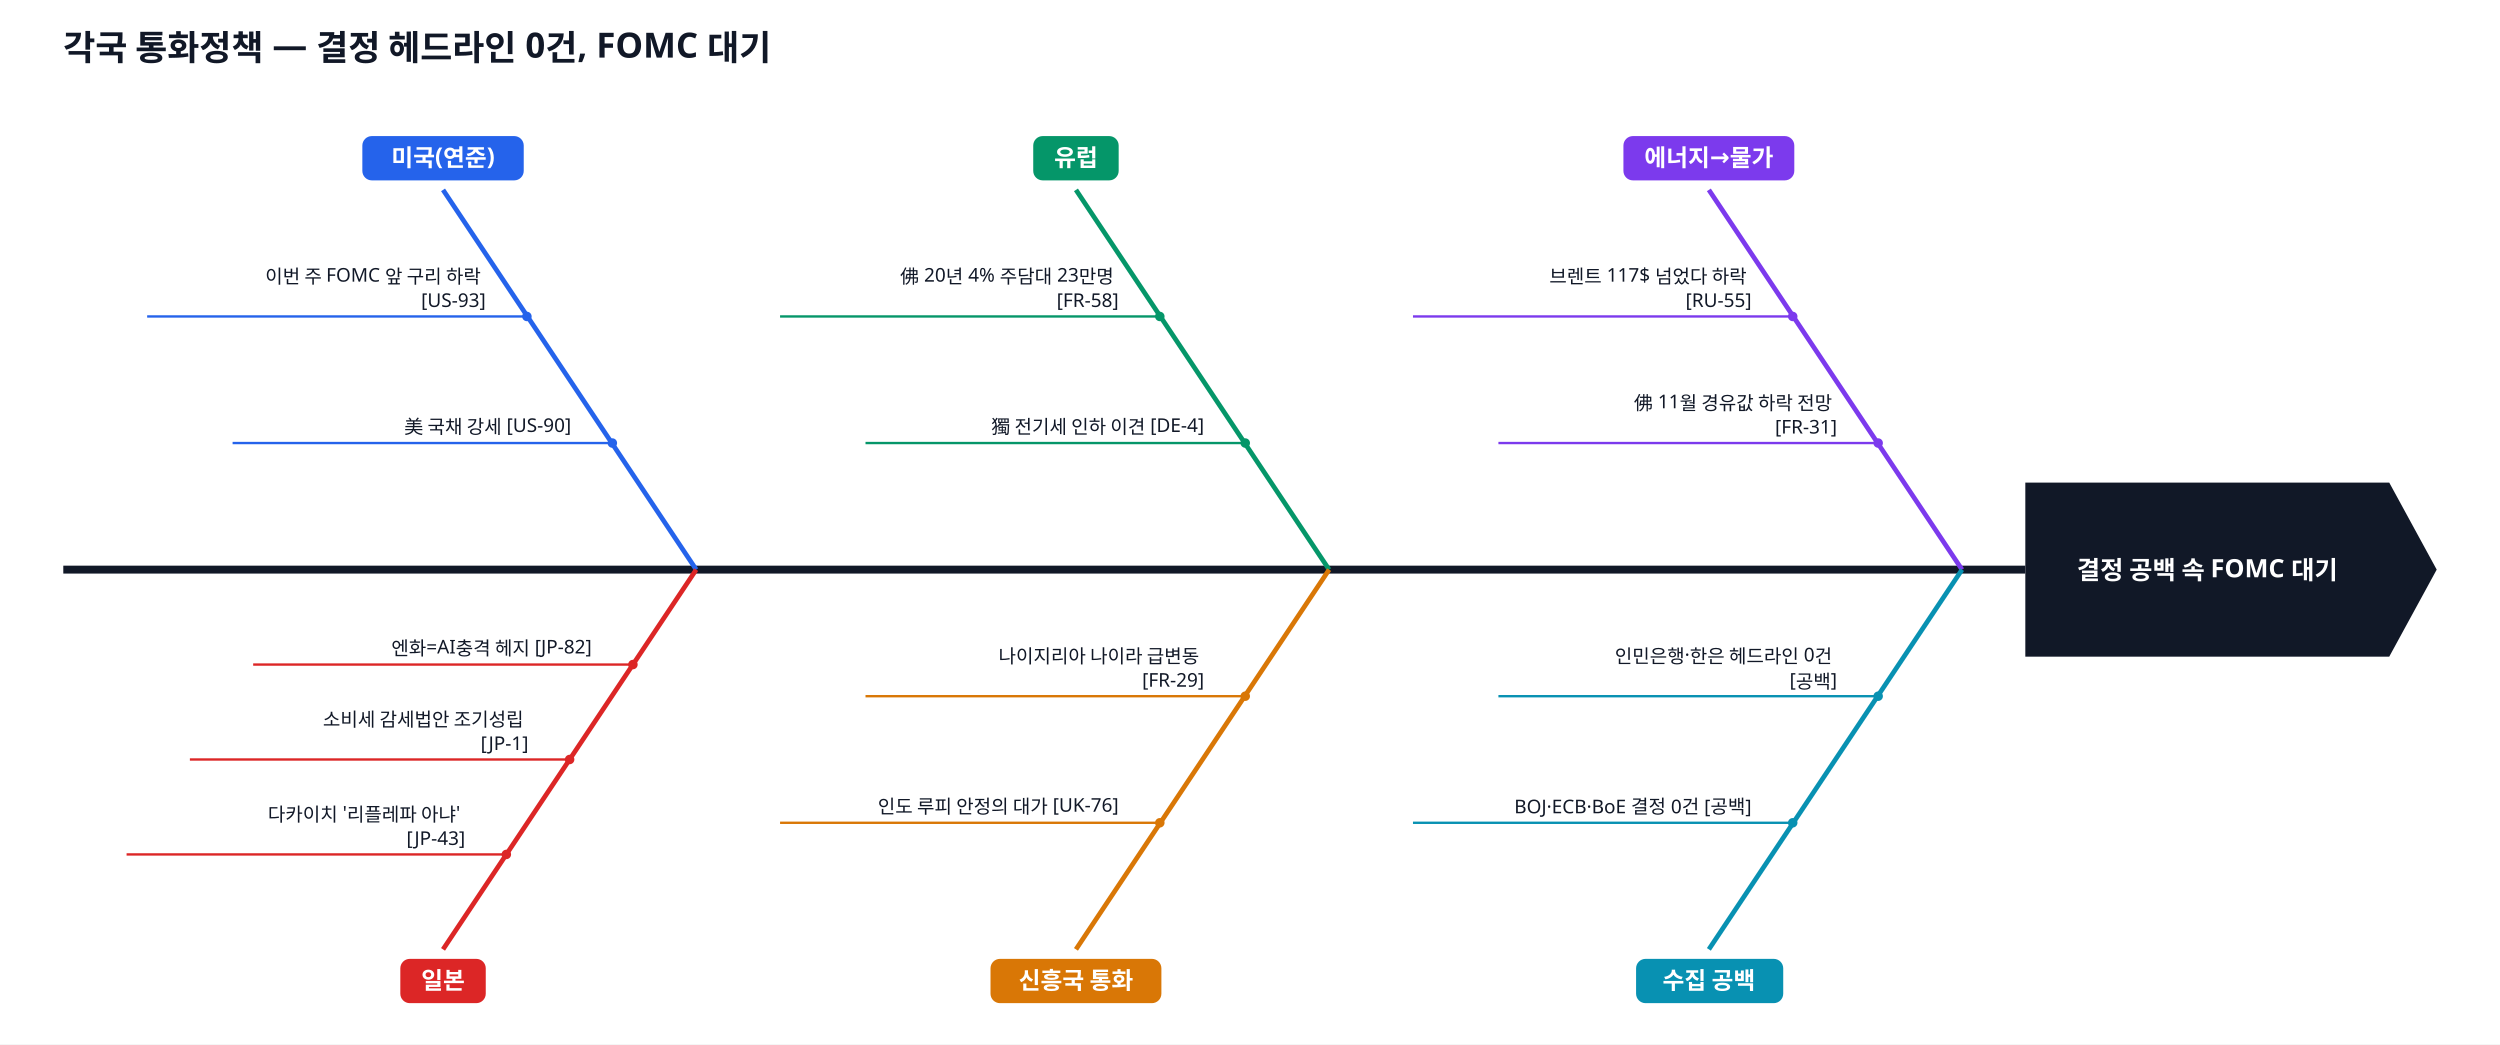
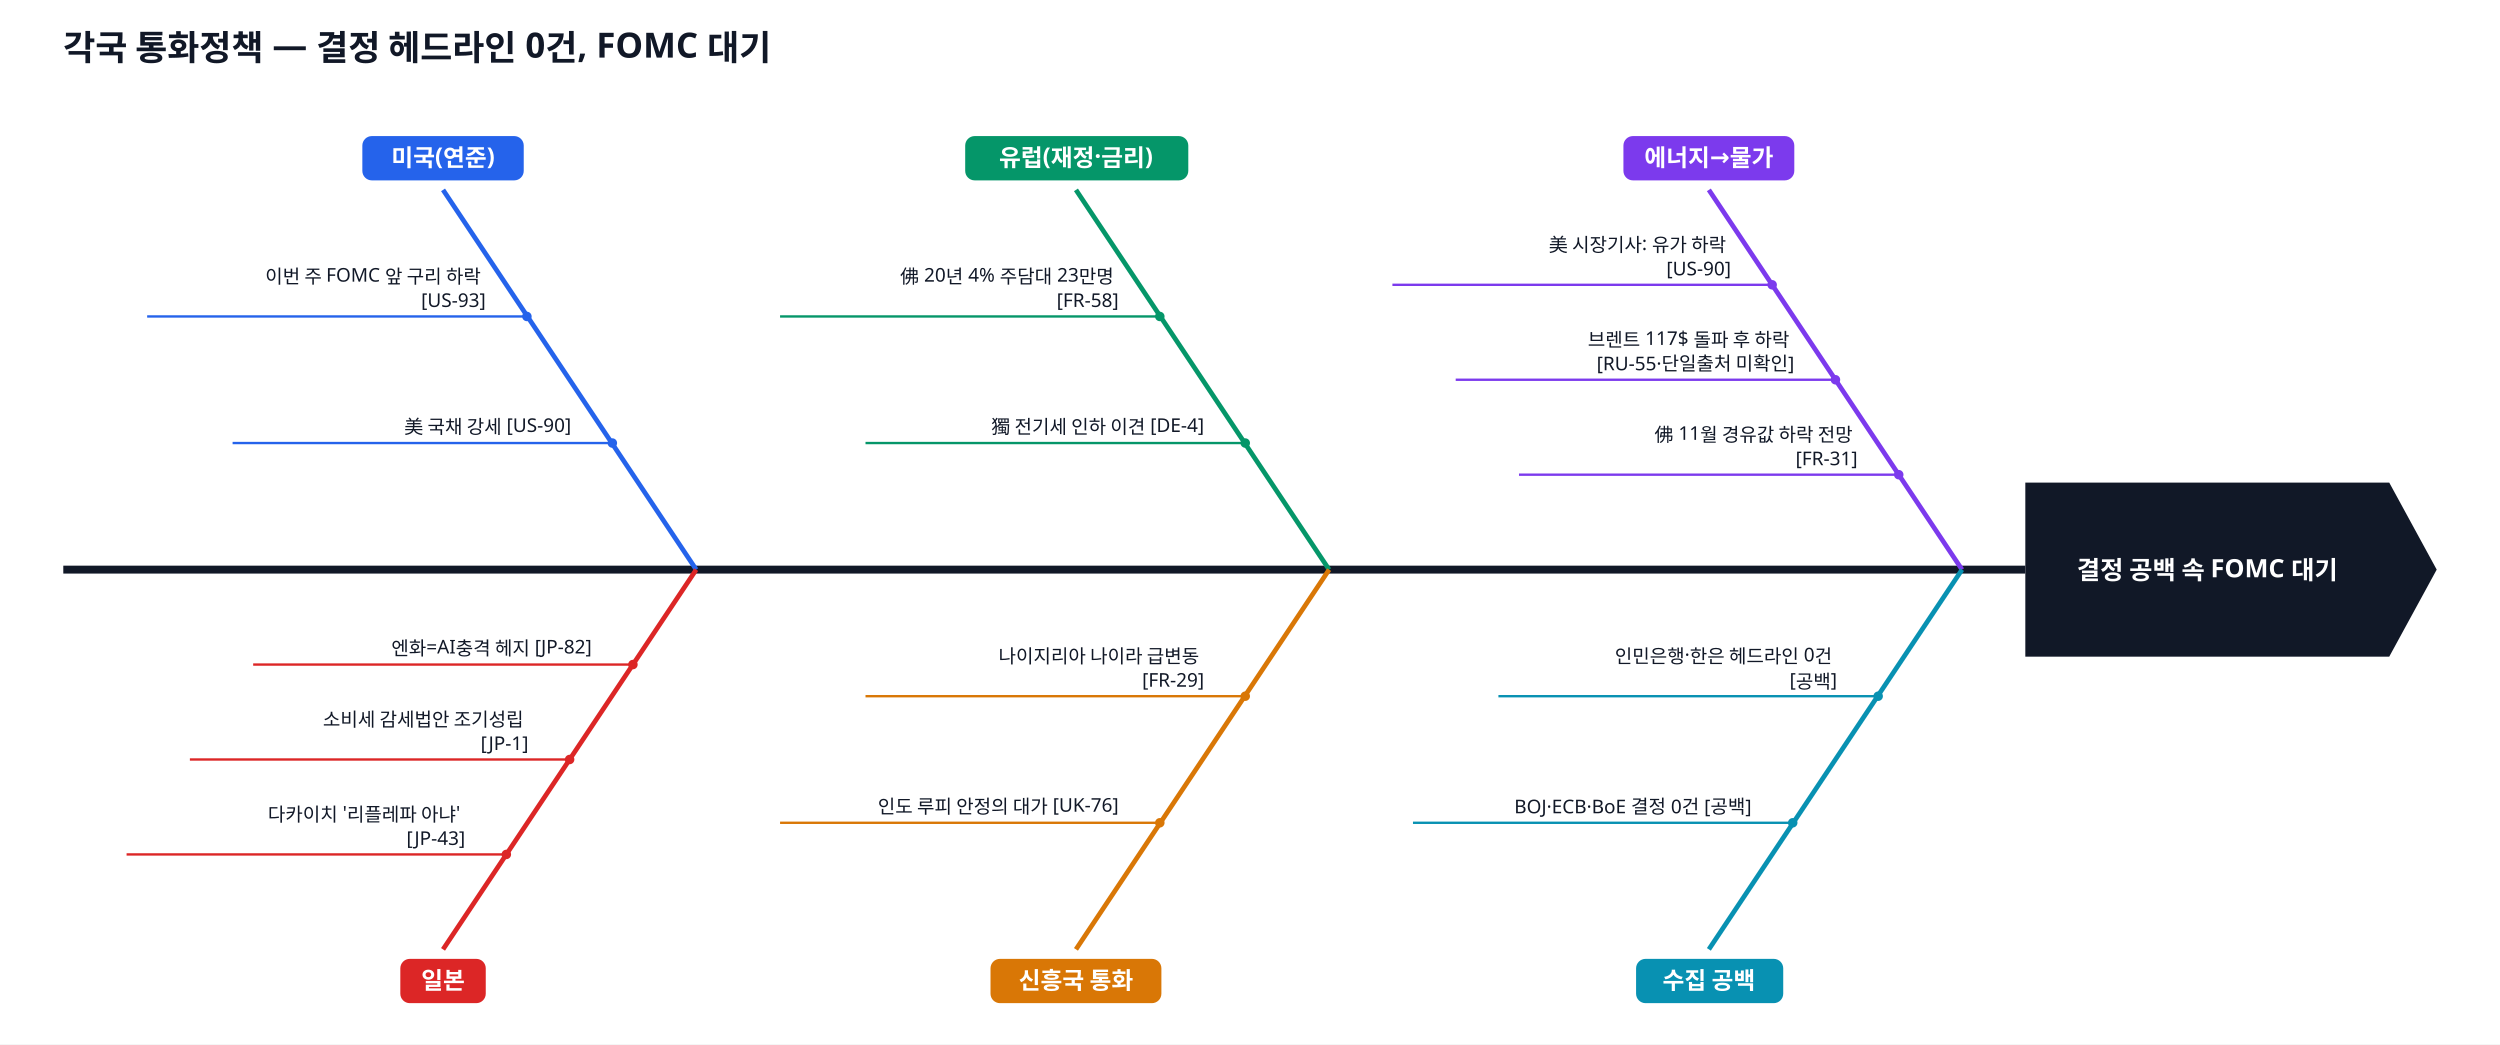
<svg xmlns="http://www.w3.org/2000/svg" width="1580" height="660" viewBox="0 0 1580 660">
  <rect width="100%" height="100%" fill="#ffffff" />
  <text x="40" y="38" font-size="22" font-weight="700" font-family="'Noto Sans KR','Apple SD Gothic Neo','Malgun Gothic',sans-serif" fill="#111827">각국 통화정책 — 결정 헤드라인 0건, FOMC 대기</text>
  <line x1="40" y1="360" x2="1280" y2="360" stroke="#111827" stroke-width="5" />
  <path d="M1280,305 L1510,305 L1540,360 L1510,415 L1280,415 Z" fill="#111827" />
  <text x="1395" y="366" font-size="16" text-anchor="middle" font-family="'Noto Sans KR','Apple SD Gothic Neo','Malgun Gothic',sans-serif" fill="#ffffff" font-weight="700">
    <tspan x="1395" dy="0">결정 공백 속 FOMC 대기</tspan>
  </text>
  <line x1="440" y1="360" x2="280" y2="120" stroke="#2563eb" stroke-width="3" />
  <rect x="229" y="86" width="102" height="28" rx="6" fill="#2563eb" />
  <text x="280" y="105" font-size="15" font-weight="700" text-anchor="middle" font-family="'Noto Sans KR','Apple SD Gothic Neo','Malgun Gothic',sans-serif" fill="#ffffff">미국(연준)</text>
  <line x1="93" y1="200" x2="333" y2="200" stroke="#2563eb" stroke-width="1.5" />
  <circle cx="333" cy="200" r="3" fill="#2563eb" />
  <text x="307" y="179" font-size="12" text-anchor="end" font-family="'Noto Sans KR','Apple SD Gothic Neo','Malgun Gothic',sans-serif" fill="#111827">
    <tspan x="307" dy="0">이번 주 FOMC 앞 구리 하락</tspan>
    <tspan x="307" dy="15">[US-93]</tspan>
  </text>
  <line x1="147" y1="280" x2="387" y2="280" stroke="#2563eb" stroke-width="1.5" />
  <circle cx="387" cy="280" r="3" fill="#2563eb" />
  <text x="361" y="274" font-size="12" text-anchor="end" font-family="'Noto Sans KR','Apple SD Gothic Neo','Malgun Gothic',sans-serif" fill="#111827">
    <tspan x="361" dy="0">美 국채 강세 [US-90]</tspan>
  </text>
  <line x1="440" y1="360" x2="280" y2="600" stroke="#dc2626" stroke-width="3" />
  <rect x="253" y="606" width="54" height="28" rx="6" fill="#dc2626" />
  <text x="280" y="625" font-size="15" font-weight="700" text-anchor="middle" font-family="'Noto Sans KR','Apple SD Gothic Neo','Malgun Gothic',sans-serif" fill="#ffffff">일본</text>
  <line x1="80" y1="540" x2="320" y2="540" stroke="#dc2626" stroke-width="1.5" />
  <circle cx="320" cy="540" r="3" fill="#dc2626" />
  <text x="294" y="519" font-size="12" text-anchor="end" font-family="'Noto Sans KR','Apple SD Gothic Neo','Malgun Gothic',sans-serif" fill="#111827">
    <tspan x="294" dy="0">다카이치 '리플레파 아냐'</tspan>
    <tspan x="294" dy="15">[JP-43]</tspan>
  </text>
  <line x1="120" y1="480" x2="360" y2="480" stroke="#dc2626" stroke-width="1.5" />
  <circle cx="360" cy="480" r="3" fill="#dc2626" />
  <text x="334" y="459" font-size="12" text-anchor="end" font-family="'Noto Sans KR','Apple SD Gothic Neo','Malgun Gothic',sans-serif" fill="#111827">
    <tspan x="334" dy="0">소비세 감세법안 조기성립</tspan>
    <tspan x="334" dy="15">[JP-1]</tspan>
  </text>
  <line x1="160" y1="420" x2="400" y2="420" stroke="#dc2626" stroke-width="1.5" />
  <circle cx="400" cy="420" r="3" fill="#dc2626" />
  <text x="374" y="414" font-size="12" text-anchor="end" font-family="'Noto Sans KR','Apple SD Gothic Neo','Malgun Gothic',sans-serif" fill="#111827">
    <tspan x="374" dy="0">엔화=AI충격 헤지 [JP-82]</tspan>
  </text>
  <line x1="840" y1="360" x2="680" y2="120" stroke="#059669" stroke-width="3" />
-   <rect x="653" y="86" width="54" height="28" rx="6" fill="#059669" />
-   <text x="680" y="105" font-size="15" font-weight="700" text-anchor="middle" font-family="'Noto Sans KR','Apple SD Gothic Neo','Malgun Gothic',sans-serif" fill="#ffffff">유럽</text>
+   <rect x="610" y="86" width="141" height="28" rx="6" fill="#059669" />
+   <text x="680" y="105" font-size="15" font-weight="700" text-anchor="middle" font-family="'Noto Sans KR','Apple SD Gothic Neo','Malgun Gothic',sans-serif" fill="#ffffff">유럽(재정·금리)</text>
  <line x1="493" y1="200" x2="733" y2="200" stroke="#059669" stroke-width="1.5" />
  <circle cx="733" cy="200" r="3" fill="#059669" />
  <text x="707" y="179" font-size="12" text-anchor="end" font-family="'Noto Sans KR','Apple SD Gothic Neo','Malgun Gothic',sans-serif" fill="#111827">
    <tspan x="707" dy="0">佛 20년 4% 주담대 23만명</tspan>
    <tspan x="707" dy="15">[FR-58]</tspan>
  </text>
  <line x1="547" y1="280" x2="787" y2="280" stroke="#059669" stroke-width="1.5" />
  <circle cx="787" cy="280" r="3" fill="#059669" />
  <text x="761" y="274" font-size="12" text-anchor="end" font-family="'Noto Sans KR','Apple SD Gothic Neo','Malgun Gothic',sans-serif" fill="#111827">
    <tspan x="761" dy="0">獨 전기세 인하 이견 [DE-4]</tspan>
  </text>
  <line x1="840" y1="360" x2="680" y2="600" stroke="#d97706" stroke-width="3" />
  <rect x="626" y="606" width="108" height="28" rx="6" fill="#d97706" />
  <text x="680" y="625" font-size="15" font-weight="700" text-anchor="middle" font-family="'Noto Sans KR','Apple SD Gothic Neo','Malgun Gothic',sans-serif" fill="#ffffff">신흥국 통화</text>
  <line x1="493" y1="520" x2="733" y2="520" stroke="#d97706" stroke-width="1.5" />
  <circle cx="733" cy="520" r="3" fill="#d97706" />
  <text x="707" y="514" font-size="12" text-anchor="end" font-family="'Noto Sans KR','Apple SD Gothic Neo','Malgun Gothic',sans-serif" fill="#111827">
    <tspan x="707" dy="0">인도 루피 안정의 대가 [UK-76]</tspan>
  </text>
  <line x1="547" y1="440" x2="787" y2="440" stroke="#d97706" stroke-width="1.5" />
  <circle cx="787" cy="440" r="3" fill="#d97706" />
  <text x="761" y="419" font-size="12" text-anchor="end" font-family="'Noto Sans KR','Apple SD Gothic Neo','Malgun Gothic',sans-serif" fill="#111827">
    <tspan x="761" dy="0">나이지리아 나이라 급변동</tspan>
    <tspan x="761" dy="15">[FR-29]</tspan>
  </text>
  <line x1="1240" y1="360" x2="1080" y2="120" stroke="#7c3aed" stroke-width="3" />
  <rect x="1026" y="86" width="108" height="28" rx="6" fill="#7c3aed" />
  <text x="1080" y="105" font-size="15" font-weight="700" text-anchor="middle" font-family="'Noto Sans KR','Apple SD Gothic Neo','Malgun Gothic',sans-serif" fill="#ffffff">에너지→물가</text>
-   <line x1="893" y1="200" x2="1133" y2="200" stroke="#7c3aed" stroke-width="1.5" />
-   <circle cx="1133" cy="200" r="3" fill="#7c3aed" />
-   <text x="1107" y="179" font-size="12" text-anchor="end" font-family="'Noto Sans KR','Apple SD Gothic Neo','Malgun Gothic',sans-serif" fill="#111827">
-     <tspan x="1107" dy="0">브렌트 117$ 넘었다 하락</tspan>
-     <tspan x="1107" dy="15">[RU-55]</tspan>
+   <line x1="880" y1="180" x2="1120" y2="180" stroke="#7c3aed" stroke-width="1.5" />
+   <circle cx="1120" cy="180" r="3" fill="#7c3aed" />
+   <text x="1094" y="159" font-size="12" text-anchor="end" font-family="'Noto Sans KR','Apple SD Gothic Neo','Malgun Gothic',sans-serif" fill="#111827">
+     <tspan x="1094" dy="0">美 시장기사: 유가 하락</tspan>
+     <tspan x="1094" dy="15">[US-90]</tspan>
  </text>
-   <line x1="947" y1="280" x2="1187" y2="280" stroke="#7c3aed" stroke-width="1.5" />
-   <circle cx="1187" cy="280" r="3" fill="#7c3aed" />
-   <text x="1161" y="259" font-size="12" text-anchor="end" font-family="'Noto Sans KR','Apple SD Gothic Neo','Malgun Gothic',sans-serif" fill="#111827">
-     <tspan x="1161" dy="0">佛 11월 경유값 하락 전망</tspan>
-     <tspan x="1161" dy="15">[FR-31]</tspan>
+   <line x1="920" y1="240" x2="1160" y2="240" stroke="#7c3aed" stroke-width="1.5" />
+   <circle cx="1160" cy="240" r="3" fill="#7c3aed" />
+   <text x="1134" y="219" font-size="12" text-anchor="end" font-family="'Noto Sans KR','Apple SD Gothic Neo','Malgun Gothic',sans-serif" fill="#111827">
+     <tspan x="1134" dy="0">브렌트 117$ 돌파 후 하락</tspan>
+     <tspan x="1134" dy="15">[RU-55·단일출처 미확인]</tspan>
+   </text>
+   <line x1="960" y1="300" x2="1200" y2="300" stroke="#7c3aed" stroke-width="1.5" />
+   <circle cx="1200" cy="300" r="3" fill="#7c3aed" />
+   <text x="1174" y="279" font-size="12" text-anchor="end" font-family="'Noto Sans KR','Apple SD Gothic Neo','Malgun Gothic',sans-serif" fill="#111827">
+     <tspan x="1174" dy="0">佛 11월 경유값 하락 전망</tspan>
+     <tspan x="1174" dy="15">[FR-31]</tspan>
  </text>
  <line x1="1240" y1="360" x2="1080" y2="600" stroke="#0891b2" stroke-width="3" />
  <rect x="1034" y="606" width="93" height="28" rx="6" fill="#0891b2" />
  <text x="1080" y="625" font-size="15" font-weight="700" text-anchor="middle" font-family="'Noto Sans KR','Apple SD Gothic Neo','Malgun Gothic',sans-serif" fill="#ffffff">수집 공백</text>
  <line x1="893" y1="520" x2="1133" y2="520" stroke="#0891b2" stroke-width="1.5" />
  <circle cx="1133" cy="520" r="3" fill="#0891b2" />
  <text x="1107" y="514" font-size="12" text-anchor="end" font-family="'Noto Sans KR','Apple SD Gothic Neo','Malgun Gothic',sans-serif" fill="#111827">
    <tspan x="1107" dy="0">BOJ·ECB·BoE 결정 0건 [공백]</tspan>
  </text>
  <line x1="947" y1="440" x2="1187" y2="440" stroke="#0891b2" stroke-width="1.5" />
  <circle cx="1187" cy="440" r="3" fill="#0891b2" />
  <text x="1161" y="419" font-size="12" text-anchor="end" font-family="'Noto Sans KR','Apple SD Gothic Neo','Malgun Gothic',sans-serif" fill="#111827">
    <tspan x="1161" dy="0">인민은행·한은 헤드라인 0건</tspan>
    <tspan x="1161" dy="15">[공백]</tspan>
  </text>
</svg>
